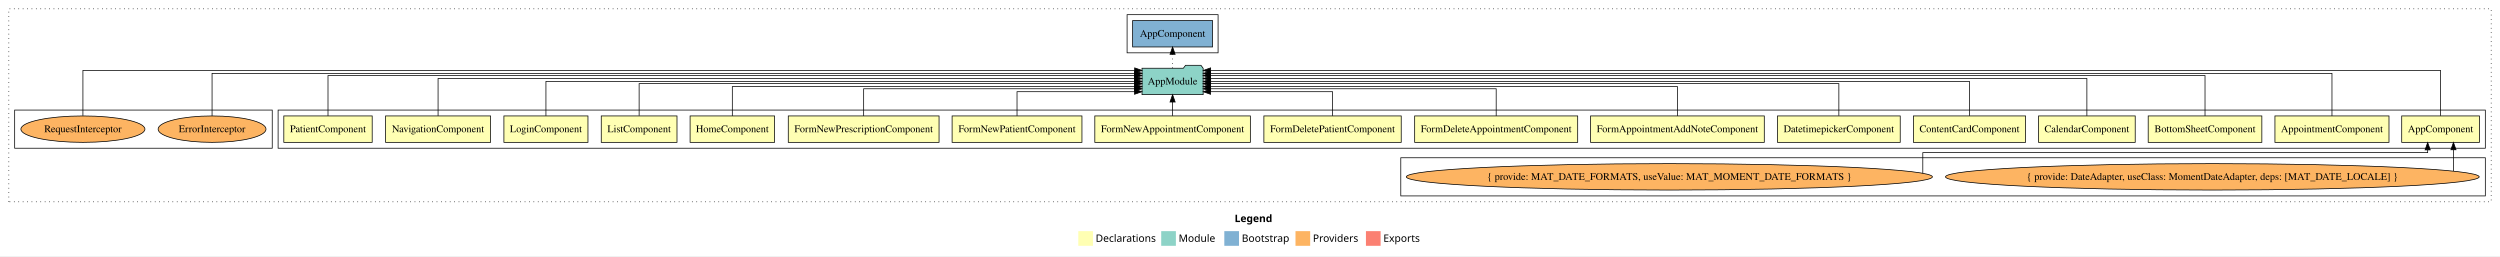
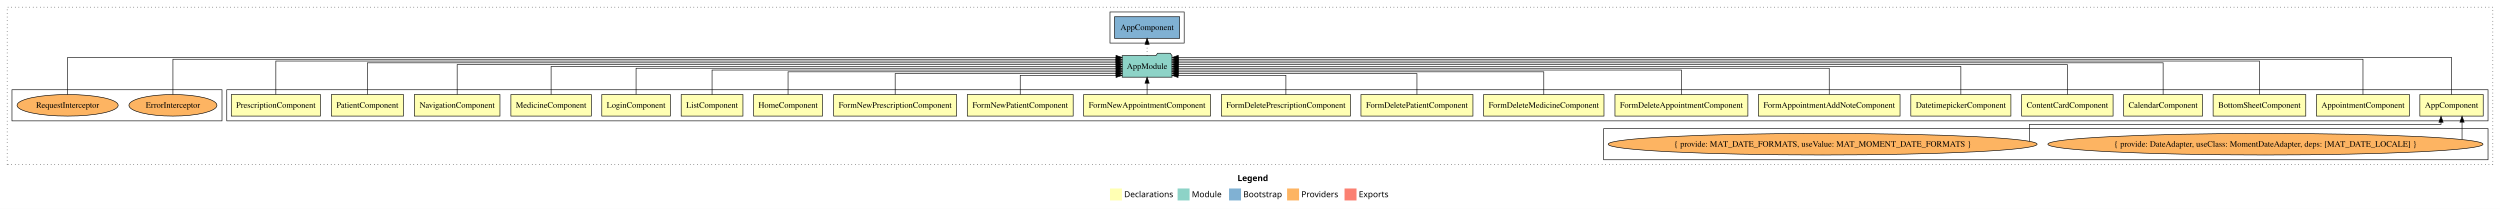
- <svg xmlns="http://www.w3.org/2000/svg" width="3407pt" height="349pt" viewBox="0.00 0.00 3407.00 349.00">
+ <svg xmlns="http://www.w3.org/2000/svg" width="4178pt" height="349pt" viewBox="0.00 0.00 4178.00 349.00">
  <g id="graph0" class="graph" transform="scale(1 1) rotate(0) translate(4 345)">
-     <polygon fill="#ffffff" stroke="transparent" points="-4,4 -4,-345 3403,-345 3403,4 -4,4" />
-     <text text-anchor="start" x="1678.509" y="-42.4" font-family="sans-serif" font-weight="bold" font-size="14.00" fill="#000000">Legend</text>
-     <polygon fill="#ffffb3" stroke="transparent" points="1465.5,-10 1465.5,-30 1485.5,-30 1485.5,-10 1465.5,-10" />
-     <text text-anchor="start" x="1489.129" y="-15.4" font-family="sans-serif" font-size="14.00" fill="#000000">  Declarations</text>
-     <polygon fill="#8dd3c7" stroke="transparent" points="1578.5,-10 1578.5,-30 1598.5,-30 1598.5,-10 1578.5,-10" />
-     <text text-anchor="start" x="1602.225" y="-15.4" font-family="sans-serif" font-size="14.00" fill="#000000">  Module</text>
-     <polygon fill="#80b1d3" stroke="transparent" points="1664.5,-10 1664.5,-30 1684.5,-30 1684.5,-10 1664.5,-10" />
-     <text text-anchor="start" x="1688.281" y="-15.4" font-family="sans-serif" font-size="14.00" fill="#000000">  Bootstrap</text>
-     <polygon fill="#fdb462" stroke="transparent" points="1761.5,-10 1761.5,-30 1781.5,-30 1781.5,-10 1761.5,-10" />
-     <text text-anchor="start" x="1785.173" y="-15.4" font-family="sans-serif" font-size="14.00" fill="#000000">  Providers</text>
-     <polygon fill="#fb8072" stroke="transparent" points="1857.5,-10 1857.5,-30 1877.5,-30 1877.5,-10 1857.5,-10" />
-     <text text-anchor="start" x="1881.226" y="-15.4" font-family="sans-serif" font-size="14.00" fill="#000000">  Exports</text>
+     <polygon fill="#ffffff" stroke="transparent" points="-4,4 -4,-345 4174,-345 4174,4 -4,4" />
+     <text text-anchor="start" x="2064.009" y="-42.4" font-family="sans-serif" font-weight="bold" font-size="14.00" fill="#000000">Legend</text>
+     <polygon fill="#ffffb3" stroke="transparent" points="1851,-10 1851,-30 1871,-30 1871,-10 1851,-10" />
+     <text text-anchor="start" x="1874.629" y="-15.4" font-family="sans-serif" font-size="14.00" fill="#000000">  Declarations</text>
+     <polygon fill="#8dd3c7" stroke="transparent" points="1964,-10 1964,-30 1984,-30 1984,-10 1964,-10" />
+     <text text-anchor="start" x="1987.725" y="-15.4" font-family="sans-serif" font-size="14.00" fill="#000000">  Module</text>
+     <polygon fill="#80b1d3" stroke="transparent" points="2050,-10 2050,-30 2070,-30 2070,-10 2050,-10" />
+     <text text-anchor="start" x="2073.781" y="-15.4" font-family="sans-serif" font-size="14.00" fill="#000000">  Bootstrap</text>
+     <polygon fill="#fdb462" stroke="transparent" points="2147,-10 2147,-30 2167,-30 2167,-10 2147,-10" />
+     <text text-anchor="start" x="2170.673" y="-15.4" font-family="sans-serif" font-size="14.00" fill="#000000">  Providers</text>
+     <polygon fill="#fb8072" stroke="transparent" points="2243,-10 2243,-30 2263,-30 2263,-10 2243,-10" />
+     <text text-anchor="start" x="2266.726" y="-15.4" font-family="sans-serif" font-size="14.00" fill="#000000">  Exports</text>
    <g id="clust1" class="cluster">
-       <polygon fill="none" stroke="#000000" stroke-dasharray="1,5" points="8,-70 8,-333 3391,-333 3391,-70 8,-70" />
+       <polygon fill="none" stroke="#000000" stroke-dasharray="1,5" points="8,-70 8,-333 4162,-333 4162,-70 8,-70" />
    </g>
    <g id="clust2" class="cluster">
-       <polygon fill="none" stroke="#000000" points="375,-143 375,-195 3383,-195 3383,-143 375,-143" />
+       <polygon fill="none" stroke="#000000" points="375,-143 375,-195 4154,-195 4154,-143 375,-143" />
    </g>
    <g id="clust3" class="cluster">
-       <polygon fill="none" stroke="#000000" points="1905,-78 1905,-130 3383,-130 3383,-78 1905,-78" />
-     </g>
-     <g id="clust22" class="cluster">
-       <polygon fill="none" stroke="#000000" points="1532,-273 1532,-325 1656,-325 1656,-273 1532,-273" />
-     </g>
-     <g id="clust23" class="cluster">
+       <polygon fill="none" stroke="#000000" points="2676,-78 2676,-130 4154,-130 4154,-78 2676,-78" />
+     </g>
+     <g id="clust26" class="cluster">
+       <polygon fill="none" stroke="#000000" points="1851,-273 1851,-325 1975,-325 1975,-273 1851,-273" />
+     </g>
+     <g id="clust27" class="cluster">
      <polygon fill="none" stroke="#000000" points="16,-143 16,-195 367,-195 367,-143 16,-143" />
    </g>
    <g id="node1" class="node">
-       <polygon fill="#ffffb3" stroke="#000000" points="3374.94,-187 3269.06,-187 3269.06,-151 3374.94,-151 3374.94,-187" />
-       <text text-anchor="middle" x="3322" y="-164.8" font-family="Times,serif" font-size="14.00" fill="#000000">AppComponent</text>
+       <polygon fill="#ffffb3" stroke="#000000" points="4145.94,-187 4040.06,-187 4040.06,-151 4145.94,-151 4145.94,-187" />
+       <text text-anchor="middle" x="4093" y="-164.8" font-family="Times,serif" font-size="14.00" fill="#000000">AppComponent</text>
+     </g>
+     <g id="node22" class="node">
+       <polygon fill="#8dd3c7" stroke="#000000" points="1954.657,-252 1951.657,-256 1930.657,-256 1927.657,-252 1871.343,-252 1871.343,-216 1954.657,-216 1954.657,-252" />
+       <text text-anchor="middle" x="1913" y="-229.8" font-family="Times,serif" font-size="14.00" fill="#000000">AppModule</text>
+     </g>
+     <g id="edge1" class="edge">
+       <path fill="none" stroke="#000000" d="M4093,-187.153C4093,-210.757 4093,-249 4093,-249 4093,-249 1965.084,-249 1965.084,-249" />
+       <polygon fill="#000000" stroke="#000000" points="1965.084,-245.5 1955.084,-249 1965.084,-252.5 1965.084,-245.5" />
+     </g>
+     <g id="node2" class="node">
+       <polygon fill="#ffffb3" stroke="#000000" points="4022.716,-187 3867.284,-187 3867.284,-151 4022.716,-151 4022.716,-187" />
+       <text text-anchor="middle" x="3945" y="-164.8" font-family="Times,serif" font-size="14.00" fill="#000000">AppointmentComponent</text>
+     </g>
+     <g id="edge4" class="edge">
+       <path fill="none" stroke="#000000" d="M3945,-187.248C3945,-210.018 3945,-246 3945,-246 3945,-246 1964.975,-246 1964.975,-246" />
+       <polygon fill="#000000" stroke="#000000" points="1964.975,-242.5 1954.975,-246 1964.975,-249.5 1964.975,-242.5" />
+     </g>
+     <g id="node3" class="node">
+       <polygon fill="#ffffb3" stroke="#000000" points="3849.444,-187 3694.556,-187 3694.556,-151 3849.444,-151 3849.444,-187" />
+       <text text-anchor="middle" x="3772" y="-164.8" font-family="Times,serif" font-size="14.00" fill="#000000">BottomSheetComponent</text>
+     </g>
+     <g id="edge5" class="edge">
+       <path fill="none" stroke="#000000" d="M3772,-187.292C3772,-209.206 3772,-243 3772,-243 3772,-243 1964.876,-243 1964.876,-243" />
+       <polygon fill="#000000" stroke="#000000" points="1964.876,-239.5 1954.876,-243 1964.876,-246.5 1964.876,-239.5" />
+     </g>
+     <g id="node4" class="node">
+       <polygon fill="#ffffb3" stroke="#000000" points="3676.864,-187 3545.136,-187 3545.136,-151 3676.864,-151 3676.864,-187" />
+       <text text-anchor="middle" x="3611" y="-164.8" font-family="Times,serif" font-size="14.00" fill="#000000">CalendarComponent</text>
+     </g>
+     <g id="edge6" class="edge">
+       <path fill="none" stroke="#000000" d="M3611,-187.284C3611,-208.321 3611,-240 3611,-240 3611,-240 1964.973,-240 1964.973,-240" />
+       <polygon fill="#000000" stroke="#000000" points="1964.973,-236.5 1954.973,-240 1964.973,-243.5 1964.973,-236.5" />
+     </g>
+     <g id="node5" class="node">
+       <polygon fill="#ffffb3" stroke="#000000" points="3527.377,-187 3374.623,-187 3374.623,-151 3527.377,-151 3527.377,-187" />
+       <text text-anchor="middle" x="3451" y="-164.8" font-family="Times,serif" font-size="14.00" fill="#000000">ContentCardComponent</text>
+     </g>
+     <g id="edge7" class="edge">
+       <path fill="none" stroke="#000000" d="M3451,-187.223C3451,-207.365 3451,-237 3451,-237 3451,-237 1964.935,-237 1964.935,-237" />
+       <polygon fill="#000000" stroke="#000000" points="1964.936,-233.5 1954.935,-237 1964.935,-240.5 1964.936,-233.5" />
+     </g>
+     <g id="node6" class="node">
+       <polygon fill="#ffffb3" stroke="#000000" points="3356.626,-187 3189.374,-187 3189.374,-151 3356.626,-151 3356.626,-187" />
+       <text text-anchor="middle" x="3273" y="-164.8" font-family="Times,serif" font-size="14.00" fill="#000000">DatetimepickerComponent</text>
+     </g>
+     <g id="edge8" class="edge">
+       <path fill="none" stroke="#000000" d="M3273,-187.106C3273,-206.339 3273,-234 3273,-234 3273,-234 1964.818,-234 1964.818,-234" />
+       <polygon fill="#000000" stroke="#000000" points="1964.818,-230.5 1954.818,-234 1964.818,-237.5 1964.818,-230.5" />
+     </g>
+     <g id="node7" class="node">
+       <polygon fill="#ffffb3" stroke="#000000" points="3171.368,-187 2934.632,-187 2934.632,-151 3171.368,-151 3171.368,-187" />
+       <text text-anchor="middle" x="3053" y="-164.8" font-family="Times,serif" font-size="14.00" fill="#000000">FormAppointmentAddNoteComponent</text>
+     </g>
+     <g id="edge9" class="edge">
+       <path fill="none" stroke="#000000" d="M3053,-187.267C3053,-205.555 3053,-231 3053,-231 3053,-231 1964.925,-231 1964.925,-231" />
+       <polygon fill="#000000" stroke="#000000" points="1964.925,-227.5 1954.925,-231 1964.925,-234.5 1964.925,-227.5" />
+     </g>
+     <g id="node8" class="node">
+       <polygon fill="#ffffb3" stroke="#000000" points="2917.081,-187 2694.919,-187 2694.919,-151 2917.081,-151 2917.081,-187" />
+       <text text-anchor="middle" x="2806" y="-164.8" font-family="Times,serif" font-size="14.00" fill="#000000">FormDeleteAppointmentComponent</text>
+     </g>
+     <g id="edge10" class="edge">
+       <path fill="none" stroke="#000000" d="M2806,-187.023C2806,-204.373 2806,-228 2806,-228 2806,-228 1964.873,-228 1964.873,-228" />
+       <polygon fill="#000000" stroke="#000000" points="1964.873,-224.5 1954.873,-228 1964.873,-231.5 1964.873,-224.5" />
+     </g>
+     <g id="node9" class="node">
+       <polygon fill="#ffffb3" stroke="#000000" points="2676.567,-187 2475.433,-187 2475.433,-151 2676.567,-151 2676.567,-187" />
+       <text text-anchor="middle" x="2576" y="-164.8" font-family="Times,serif" font-size="14.00" fill="#000000">FormDeleteMedicineComponent</text>
+     </g>
+     <g id="edge11" class="edge">
+       <path fill="none" stroke="#000000" d="M2576,-187.027C2576,-203.398 2576,-225 2576,-225 2576,-225 1964.725,-225 1964.725,-225" />
+       <polygon fill="#000000" stroke="#000000" points="1964.725,-221.5 1954.725,-225 1964.725,-228.5 1964.725,-221.5" />
+     </g>
+     <g id="node10" class="node">
+       <polygon fill="#ffffb3" stroke="#000000" points="2457.581,-187 2270.419,-187 2270.419,-151 2457.581,-151 2457.581,-187" />
+       <text text-anchor="middle" x="2364" y="-164.8" font-family="Times,serif" font-size="14.00" fill="#000000">FormDeletePatientComponent</text>
+     </g>
+     <g id="edge12" class="edge">
+       <path fill="none" stroke="#000000" d="M2364,-187.24C2364,-202.571 2364,-222 2364,-222 2364,-222 1965.024,-222 1965.024,-222" />
+       <polygon fill="#000000" stroke="#000000" points="1965.024,-218.5 1955.024,-222 1965.024,-225.5 1965.024,-218.5" />
+     </g>
+     <g id="node11" class="node">
+       <polygon fill="#ffffb3" stroke="#000000" points="2252.847,-187 2037.153,-187 2037.153,-151 2252.847,-151 2252.847,-187" />
+       <text text-anchor="middle" x="2145" y="-164.8" font-family="Times,serif" font-size="14.00" fill="#000000">FormDeletePrescriptionComponent</text>
+     </g>
+     <g id="edge13" class="edge">
+       <path fill="none" stroke="#000000" d="M2145,-187.051C2145,-201.373 2145,-219 2145,-219 2145,-219 1964.745,-219 1964.745,-219" />
+       <polygon fill="#000000" stroke="#000000" points="1964.745,-215.5 1954.745,-219 1964.745,-222.5 1964.745,-215.5" />
+     </g>
+     <g id="node12" class="node">
+       <polygon fill="#ffffb3" stroke="#000000" points="2018.978,-187 1807.022,-187 1807.022,-151 2018.978,-151 2018.978,-187" />
+       <text text-anchor="middle" x="1913" y="-164.8" font-family="Times,serif" font-size="14.00" fill="#000000">FormNewAppointmentComponent</text>
+     </g>
+     <g id="edge14" class="edge">
+       <path fill="none" stroke="#000000" d="M1913,-187.106C1913,-187.106 1913,-205.991 1913,-205.991" />
+       <polygon fill="#000000" stroke="#000000" points="1909.5,-205.991 1913,-215.991 1916.5,-205.991 1909.5,-205.991" />
+     </g>
+     <g id="node13" class="node">
+       <polygon fill="#ffffb3" stroke="#000000" points="1789.478,-187 1612.522,-187 1612.522,-151 1789.478,-151 1789.478,-187" />
+       <text text-anchor="middle" x="1701" y="-164.8" font-family="Times,serif" font-size="14.00" fill="#000000">FormNewPatientComponent</text>
+     </g>
+     <g id="edge15" class="edge">
+       <path fill="none" stroke="#000000" d="M1701,-187.051C1701,-201.373 1701,-219 1701,-219 1701,-219 1861.116,-219 1861.116,-219" />
+       <polygon fill="#000000" stroke="#000000" points="1861.116,-222.5 1871.116,-219 1861.116,-215.5 1861.116,-222.5" />
+     </g>
+     <g id="node14" class="node">
+       <polygon fill="#ffffb3" stroke="#000000" points="1594.744,-187 1389.256,-187 1389.256,-151 1594.744,-151 1594.744,-187" />
+       <text text-anchor="middle" x="1492" y="-164.8" font-family="Times,serif" font-size="14.00" fill="#000000">FormNewPrescriptionComponent</text>
+     </g>
+     <g id="edge16" class="edge">
+       <path fill="none" stroke="#000000" d="M1492,-187.24C1492,-202.571 1492,-222 1492,-222 1492,-222 1861.094,-222 1861.094,-222" />
+       <polygon fill="#000000" stroke="#000000" points="1861.094,-225.5 1871.094,-222 1861.094,-218.5 1861.094,-225.5" />
+     </g>
+     <g id="node15" class="node">
+       <polygon fill="#ffffb3" stroke="#000000" points="1370.545,-187 1255.455,-187 1255.455,-151 1370.545,-151 1370.545,-187" />
+       <text text-anchor="middle" x="1313" y="-164.8" font-family="Times,serif" font-size="14.00" fill="#000000">HomeComponent</text>
+     </g>
+     <g id="edge17" class="edge">
+       <path fill="none" stroke="#000000" d="M1313,-187.027C1313,-203.398 1313,-225 1313,-225 1313,-225 1861.285,-225 1861.285,-225" />
+       <polygon fill="#000000" stroke="#000000" points="1861.286,-228.5 1871.285,-225 1861.285,-221.5 1861.286,-228.5" />
+     </g>
+     <g id="node16" class="node">
+       <polygon fill="#ffffb3" stroke="#000000" points="1237.611,-187 1134.389,-187 1134.389,-151 1237.611,-151 1237.611,-187" />
+       <text text-anchor="middle" x="1186" y="-164.8" font-family="Times,serif" font-size="14.00" fill="#000000">ListComponent</text>
+     </g>
+     <g id="edge18" class="edge">
+       <path fill="none" stroke="#000000" d="M1186,-187.023C1186,-204.373 1186,-228 1186,-228 1186,-228 1861.302,-228 1861.302,-228" />
+       <polygon fill="#000000" stroke="#000000" points="1861.302,-231.5 1871.302,-228 1861.302,-224.5 1861.302,-231.5" />
+     </g>
+     <g id="node17" class="node">
+       <polygon fill="#ffffb3" stroke="#000000" points="1116.276,-187 1001.724,-187 1001.724,-151 1116.276,-151 1116.276,-187" />
+       <text text-anchor="middle" x="1059" y="-164.8" font-family="Times,serif" font-size="14.00" fill="#000000">LoginComponent</text>
+     </g>
+     <g id="edge19" class="edge">
+       <path fill="none" stroke="#000000" d="M1059,-187.267C1059,-205.555 1059,-231 1059,-231 1059,-231 1861.232,-231 1861.232,-231" />
+       <polygon fill="#000000" stroke="#000000" points="1861.232,-234.5 1871.232,-231 1861.232,-227.5 1861.232,-234.5" />
    </g>
    <g id="node18" class="node">
-       <polygon fill="#8dd3c7" stroke="#000000" points="1635.657,-252 1632.657,-256 1611.657,-256 1608.657,-252 1552.343,-252 1552.343,-216 1635.657,-216 1635.657,-252" />
-       <text text-anchor="middle" x="1594" y="-229.8" font-family="Times,serif" font-size="14.00" fill="#000000">AppModule</text>
-     </g>
-     <g id="edge1" class="edge">
-       <path fill="none" stroke="#000000" d="M3322,-187.153C3322,-210.757 3322,-249 3322,-249 3322,-249 1645.859,-249 1645.859,-249" />
-       <polygon fill="#000000" stroke="#000000" points="1645.859,-245.5 1635.859,-249 1645.859,-252.5 1645.859,-245.5" />
-     </g>
-     <g id="node2" class="node">
-       <polygon fill="#ffffb3" stroke="#000000" points="3251.716,-187 3096.284,-187 3096.284,-151 3251.716,-151 3251.716,-187" />
-       <text text-anchor="middle" x="3174" y="-164.8" font-family="Times,serif" font-size="14.00" fill="#000000">AppointmentComponent</text>
-     </g>
-     <g id="edge4" class="edge">
-       <path fill="none" stroke="#000000" d="M3174,-187.011C3174,-209.485 3174,-245 3174,-245 3174,-245 1645.854,-245 1645.854,-245" />
-       <polygon fill="#000000" stroke="#000000" points="1645.854,-241.5 1635.854,-245 1645.854,-248.5 1645.854,-241.5" />
-     </g>
-     <g id="node3" class="node">
-       <polygon fill="#ffffb3" stroke="#000000" points="3078.444,-187 2923.556,-187 2923.556,-151 3078.444,-151 3078.444,-187" />
-       <text text-anchor="middle" x="3001" y="-164.8" font-family="Times,serif" font-size="14.00" fill="#000000">BottomSheetComponent</text>
-     </g>
-     <g id="edge5" class="edge">
-       <path fill="none" stroke="#000000" d="M3001,-187.045C3001,-208.662 3001,-242 3001,-242 3001,-242 1645.727,-242 1645.727,-242" />
-       <polygon fill="#000000" stroke="#000000" points="1645.727,-238.5 1635.727,-242 1645.727,-245.5 1645.727,-238.5" />
-     </g>
-     <g id="node4" class="node">
-       <polygon fill="#ffffb3" stroke="#000000" points="2905.864,-187 2774.136,-187 2774.136,-151 2905.864,-151 2905.864,-187" />
-       <text text-anchor="middle" x="2840" y="-164.8" font-family="Times,serif" font-size="14.00" fill="#000000">CalendarComponent</text>
-     </g>
-     <g id="edge6" class="edge">
-       <path fill="none" stroke="#000000" d="M2840,-187.129C2840,-207.572 2840,-238 2840,-238 2840,-238 1645.813,-238 1645.813,-238" />
-       <polygon fill="#000000" stroke="#000000" points="1645.813,-234.5 1635.813,-238 1645.813,-241.5 1645.813,-234.5" />
-     </g>
-     <g id="node5" class="node">
-       <polygon fill="#ffffb3" stroke="#000000" points="2756.377,-187 2603.623,-187 2603.623,-151 2756.377,-151 2756.377,-187" />
-       <text text-anchor="middle" x="2680" y="-164.8" font-family="Times,serif" font-size="14.00" fill="#000000">ContentCardComponent</text>
-     </g>
-     <g id="edge7" class="edge">
-       <path fill="none" stroke="#000000" d="M2680,-187.106C2680,-206.339 2680,-234 2680,-234 2680,-234 1645.907,-234 1645.907,-234" />
-       <polygon fill="#000000" stroke="#000000" points="1645.907,-230.5 1635.907,-234 1645.907,-237.5 1645.907,-230.5" />
-     </g>
-     <g id="node6" class="node">
-       <polygon fill="#ffffb3" stroke="#000000" points="2585.626,-187 2418.374,-187 2418.374,-151 2585.626,-151 2585.626,-187" />
-       <text text-anchor="middle" x="2502" y="-164.8" font-family="Times,serif" font-size="14.00" fill="#000000">DatetimepickerComponent</text>
-     </g>
-     <g id="edge8" class="edge">
-       <path fill="none" stroke="#000000" d="M2502,-187.267C2502,-205.555 2502,-231 2502,-231 2502,-231 1645.674,-231 1645.674,-231" />
-       <polygon fill="#000000" stroke="#000000" points="1645.674,-227.5 1635.674,-231 1645.674,-234.5 1645.674,-227.5" />
-     </g>
-     <g id="node7" class="node">
-       <polygon fill="#ffffb3" stroke="#000000" points="2400.368,-187 2163.632,-187 2163.632,-151 2400.368,-151 2400.368,-187" />
-       <text text-anchor="middle" x="2282" y="-164.8" font-family="Times,serif" font-size="14.00" fill="#000000">FormAppointmentAddNoteComponent</text>
-     </g>
-     <g id="edge9" class="edge">
-       <path fill="none" stroke="#000000" d="M2282,-187.034C2282,-204.06 2282,-227 2282,-227 2282,-227 1645.745,-227 1645.745,-227" />
-       <polygon fill="#000000" stroke="#000000" points="1645.745,-223.5 1635.745,-227 1645.745,-230.5 1645.745,-223.5" />
-     </g>
-     <g id="node8" class="node">
-       <polygon fill="#ffffb3" stroke="#000000" points="2146.081,-187 1923.919,-187 1923.919,-151 2146.081,-151 2146.081,-187" />
-       <text text-anchor="middle" x="2035" y="-164.8" font-family="Times,serif" font-size="14.00" fill="#000000">FormDeleteAppointmentComponent</text>
-     </g>
-     <g id="edge10" class="edge">
-       <path fill="none" stroke="#000000" d="M2035,-187.009C2035,-203.049 2035,-224 2035,-224 2035,-224 1645.886,-224 1645.886,-224" />
-       <polygon fill="#000000" stroke="#000000" points="1645.886,-220.5 1635.886,-224 1645.886,-227.5 1645.886,-220.5" />
-     </g>
-     <g id="node9" class="node">
-       <polygon fill="#ffffb3" stroke="#000000" points="1905.581,-187 1718.419,-187 1718.419,-151 1905.581,-151 1905.581,-187" />
-       <text text-anchor="middle" x="1812" y="-164.8" font-family="Times,serif" font-size="14.00" fill="#000000">FormDeletePatientComponent</text>
-     </g>
-     <g id="edge11" class="edge">
-       <path fill="none" stroke="#000000" d="M1812,-187.124C1812,-201.783 1812,-220 1812,-220 1812,-220 1645.775,-220 1645.775,-220" />
-       <polygon fill="#000000" stroke="#000000" points="1645.775,-216.5 1635.775,-220 1645.775,-223.5 1645.775,-216.5" />
-     </g>
-     <g id="node10" class="node">
-       <polygon fill="#ffffb3" stroke="#000000" points="1699.978,-187 1488.022,-187 1488.022,-151 1699.978,-151 1699.978,-187" />
-       <text text-anchor="middle" x="1594" y="-164.8" font-family="Times,serif" font-size="14.00" fill="#000000">FormNewAppointmentComponent</text>
-     </g>
-     <g id="edge12" class="edge">
-       <path fill="none" stroke="#000000" d="M1594,-187.106C1594,-187.106 1594,-205.991 1594,-205.991" />
-       <polygon fill="#000000" stroke="#000000" points="1590.5,-205.991 1594,-215.991 1597.5,-205.991 1590.5,-205.991" />
-     </g>
-     <g id="node11" class="node">
-       <polygon fill="#ffffb3" stroke="#000000" points="1470.478,-187 1293.522,-187 1293.522,-151 1470.478,-151 1470.478,-187" />
-       <text text-anchor="middle" x="1382" y="-164.8" font-family="Times,serif" font-size="14.00" fill="#000000">FormNewPatientComponent</text>
-     </g>
-     <g id="edge13" class="edge">
-       <path fill="none" stroke="#000000" d="M1382,-187.124C1382,-201.783 1382,-220 1382,-220 1382,-220 1542.116,-220 1542.116,-220" />
-       <polygon fill="#000000" stroke="#000000" points="1542.116,-223.5 1552.116,-220 1542.116,-216.5 1542.116,-223.5" />
-     </g>
-     <g id="node12" class="node">
-       <polygon fill="#ffffb3" stroke="#000000" points="1275.744,-187 1070.256,-187 1070.256,-151 1275.744,-151 1275.744,-187" />
-       <text text-anchor="middle" x="1173" y="-164.8" font-family="Times,serif" font-size="14.00" fill="#000000">FormNewPrescriptionComponent</text>
-     </g>
-     <g id="edge14" class="edge">
-       <path fill="none" stroke="#000000" d="M1173,-187.009C1173,-203.049 1173,-224 1173,-224 1173,-224 1542.094,-224 1542.094,-224" />
-       <polygon fill="#000000" stroke="#000000" points="1542.094,-227.5 1552.094,-224 1542.094,-220.5 1542.094,-227.5" />
-     </g>
-     <g id="node13" class="node">
-       <polygon fill="#ffffb3" stroke="#000000" points="1051.545,-187 936.455,-187 936.455,-151 1051.545,-151 1051.545,-187" />
-       <text text-anchor="middle" x="994" y="-164.8" font-family="Times,serif" font-size="14.00" fill="#000000">HomeComponent</text>
-     </g>
-     <g id="edge15" class="edge">
-       <path fill="none" stroke="#000000" d="M994,-187.034C994,-204.06 994,-227 994,-227 994,-227 1542.285,-227 1542.285,-227" />
-       <polygon fill="#000000" stroke="#000000" points="1542.286,-230.5 1552.285,-227 1542.285,-223.5 1542.286,-230.5" />
-     </g>
-     <g id="node14" class="node">
-       <polygon fill="#ffffb3" stroke="#000000" points="918.611,-187 815.389,-187 815.389,-151 918.611,-151 918.611,-187" />
-       <text text-anchor="middle" x="867" y="-164.8" font-family="Times,serif" font-size="14.00" fill="#000000">ListComponent</text>
-     </g>
-     <g id="edge16" class="edge">
-       <path fill="none" stroke="#000000" d="M867,-187.267C867,-205.555 867,-231 867,-231 867,-231 1542.302,-231 1542.302,-231" />
-       <polygon fill="#000000" stroke="#000000" points="1542.302,-234.5 1552.302,-231 1542.302,-227.5 1542.302,-234.5" />
-     </g>
-     <g id="node15" class="node">
-       <polygon fill="#ffffb3" stroke="#000000" points="797.276,-187 682.724,-187 682.724,-151 797.276,-151 797.276,-187" />
-       <text text-anchor="middle" x="740" y="-164.8" font-family="Times,serif" font-size="14.00" fill="#000000">LoginComponent</text>
-     </g>
-     <g id="edge17" class="edge">
-       <path fill="none" stroke="#000000" d="M740,-187.106C740,-206.339 740,-234 740,-234 740,-234 1542.232,-234 1542.232,-234" />
-       <polygon fill="#000000" stroke="#000000" points="1542.232,-237.5 1552.232,-234 1542.232,-230.5 1542.232,-237.5" />
-     </g>
-     <g id="node16" class="node">
-       <polygon fill="#ffffb3" stroke="#000000" points="664.541,-187 521.459,-187 521.459,-151 664.541,-151 664.541,-187" />
-       <text text-anchor="middle" x="593" y="-164.8" font-family="Times,serif" font-size="14.00" fill="#000000">NavigationComponent</text>
-     </g>
-     <g id="edge18" class="edge">
-       <path fill="none" stroke="#000000" d="M593,-187.129C593,-207.572 593,-238 593,-238 593,-238 1542.263,-238 1542.263,-238" />
-       <polygon fill="#000000" stroke="#000000" points="1542.263,-241.5 1552.263,-238 1542.263,-234.5 1542.263,-241.5" />
-     </g>
-     <g id="node17" class="node">
-       <polygon fill="#ffffb3" stroke="#000000" points="503.216,-187 382.784,-187 382.784,-151 503.216,-151 503.216,-187" />
-       <text text-anchor="middle" x="443" y="-164.8" font-family="Times,serif" font-size="14.00" fill="#000000">PatientComponent</text>
-     </g>
-     <g id="edge19" class="edge">
-       <path fill="none" stroke="#000000" d="M443,-187.045C443,-208.662 443,-242 443,-242 443,-242 1542.013,-242 1542.013,-242" />
-       <polygon fill="#000000" stroke="#000000" points="1542.014,-245.5 1552.013,-242 1542.013,-238.5 1542.014,-245.5" />
+       <polygon fill="#ffffb3" stroke="#000000" points="984.202,-187 849.798,-187 849.798,-151 984.202,-151 984.202,-187" />
+       <text text-anchor="middle" x="917" y="-164.8" font-family="Times,serif" font-size="14.00" fill="#000000">MedicineComponent</text>
+     </g>
+     <g id="edge20" class="edge">
+       <path fill="none" stroke="#000000" d="M917,-187.106C917,-206.339 917,-234 917,-234 917,-234 1861.156,-234 1861.156,-234" />
+       <polygon fill="#000000" stroke="#000000" points="1861.156,-237.5 1871.156,-234 1861.156,-230.5 1861.156,-237.5" />
+     </g>
+     <g id="node19" class="node">
+       <polygon fill="#ffffb3" stroke="#000000" points="831.541,-187 688.459,-187 688.459,-151 831.541,-151 831.541,-187" />
+       <text text-anchor="middle" x="760" y="-164.8" font-family="Times,serif" font-size="14.00" fill="#000000">NavigationComponent</text>
+     </g>
+     <g id="edge21" class="edge">
+       <path fill="none" stroke="#000000" d="M760,-187.223C760,-207.365 760,-237 760,-237 760,-237 1861.283,-237 1861.283,-237" />
+       <polygon fill="#000000" stroke="#000000" points="1861.283,-240.5 1871.283,-237 1861.283,-233.5 1861.283,-240.5" />
+     </g>
+     <g id="node20" class="node">
+       <polygon fill="#ffffb3" stroke="#000000" points="670.216,-187 549.784,-187 549.784,-151 670.216,-151 670.216,-187" />
+       <text text-anchor="middle" x="610" y="-164.8" font-family="Times,serif" font-size="14.00" fill="#000000">PatientComponent</text>
+     </g>
+     <g id="edge22" class="edge">
+       <path fill="none" stroke="#000000" d="M610,-187.284C610,-208.321 610,-240 610,-240 610,-240 1861.123,-240 1861.123,-240" />
+       <polygon fill="#000000" stroke="#000000" points="1861.123,-243.5 1871.123,-240 1861.123,-236.5 1861.123,-243.5" />
    </g>
    <g id="node21" class="node">
-       <polygon fill="#80b1d3" stroke="#000000" points="1648.439,-317 1539.561,-317 1539.561,-281 1648.439,-281 1648.439,-317" />
-       <text text-anchor="middle" x="1594" y="-294.8" font-family="Times,serif" font-size="14.00" fill="#000000">AppComponent </text>
-     </g>
-     <g id="edge20" class="edge">
-       <path fill="none" stroke="#000000" stroke-dasharray="1,5" d="M1594,-252.106C1594,-252.106 1594,-270.991 1594,-270.991" />
-       <polygon fill="#000000" stroke="#000000" points="1590.5,-270.991 1594,-280.991 1597.5,-270.991 1590.5,-270.991" />
-     </g>
-     <g id="node19" class="node">
-       <ellipse fill="#fdb462" stroke="#000000" cx="3011" cy="-104" rx="363.64" ry="18" />
-       <text text-anchor="middle" x="3011" y="-99.8" font-family="Times,serif" font-size="14.00" fill="#000000">{ provide: DateAdapter, useClass: MomentDateAdapter, deps: [MAT_DATE_LOCALE] }</text>
+       <polygon fill="#ffffb3" stroke="#000000" points="531.482,-187 382.518,-187 382.518,-151 531.482,-151 531.482,-187" />
+       <text text-anchor="middle" x="457" y="-164.8" font-family="Times,serif" font-size="14.00" fill="#000000">PrescriptionComponent</text>
+     </g>
+     <g id="edge23" class="edge">
+       <path fill="none" stroke="#000000" d="M457,-187.292C457,-209.206 457,-243 457,-243 457,-243 1860.995,-243 1860.995,-243" />
+       <polygon fill="#000000" stroke="#000000" points="1860.995,-246.5 1870.995,-243 1860.995,-239.5 1860.995,-246.5" />
+     </g>
+     <g id="node25" class="node">
+       <polygon fill="#80b1d3" stroke="#000000" points="1967.439,-317 1858.561,-317 1858.561,-281 1967.439,-281 1967.439,-317" />
+       <text text-anchor="middle" x="1913" y="-294.8" font-family="Times,serif" font-size="14.00" fill="#000000">AppComponent </text>
+     </g>
+     <g id="edge24" class="edge">
+       <path fill="none" stroke="#000000" stroke-dasharray="1,5" d="M1913,-252.106C1913,-252.106 1913,-270.991 1913,-270.991" />
+       <polygon fill="#000000" stroke="#000000" points="1909.5,-270.991 1913,-280.991 1916.5,-270.991 1909.5,-270.991" />
+     </g>
+     <g id="node23" class="node">
+       <ellipse fill="#fdb462" stroke="#000000" cx="3782" cy="-104" rx="363.64" ry="18" />
+       <text text-anchor="middle" x="3782" y="-99.8" font-family="Times,serif" font-size="14.00" fill="#000000">{ provide: DateAdapter, useClass: MomentDateAdapter, deps: [MAT_DATE_LOCALE] }</text>
    </g>
    <g id="edge2" class="edge">
-       <path fill="none" stroke="#000000" d="M3339.573,-111.97C3339.573,-111.97 3339.573,-140.872 3339.573,-140.872" />
-       <polygon fill="#000000" stroke="#000000" points="3336.073,-140.872 3339.573,-150.872 3343.073,-140.872 3336.073,-140.872" />
-     </g>
-     <g id="node20" class="node">
-       <ellipse fill="#fdb462" stroke="#000000" cx="2271" cy="-104" rx="358.471" ry="18" />
-       <text text-anchor="middle" x="2271" y="-99.8" font-family="Times,serif" font-size="14.00" fill="#000000">{ provide: MAT_DATE_FORMATS, useValue: MAT_MOMENT_DATE_FORMATS }</text>
+       <path fill="none" stroke="#000000" d="M4110.573,-111.97C4110.573,-111.97 4110.573,-140.872 4110.573,-140.872" />
+       <polygon fill="#000000" stroke="#000000" points="4107.073,-140.872 4110.573,-150.872 4114.073,-140.872 4107.073,-140.872" />
+     </g>
+     <g id="node24" class="node">
+       <ellipse fill="#fdb462" stroke="#000000" cx="3042" cy="-104" rx="358.471" ry="18" />
+       <text text-anchor="middle" x="3042" y="-99.8" font-family="Times,serif" font-size="14.00" fill="#000000">{ provide: MAT_DATE_FORMATS, useValue: MAT_MOMENT_DATE_FORMATS }</text>
    </g>
    <g id="edge3" class="edge">
-       <path fill="none" stroke="#000000" d="M2616.399,-108.869C2616.399,-118.049 2616.399,-137 2616.399,-137 2616.399,-137 3304.427,-137 3304.427,-137 3304.427,-137 3304.427,-140.757 3304.427,-140.757" />
-       <polygon fill="#000000" stroke="#000000" points="3300.927,-140.757 3304.427,-150.757 3307.927,-140.757 3300.927,-140.757" />
-     </g>
-     <g id="node22" class="node">
+       <path fill="none" stroke="#000000" d="M3387.399,-108.869C3387.399,-118.049 3387.399,-137 3387.399,-137 3387.399,-137 4075.427,-137 4075.427,-137 4075.427,-137 4075.427,-140.757 4075.427,-140.757" />
+       <polygon fill="#000000" stroke="#000000" points="4071.927,-140.757 4075.427,-150.757 4078.927,-140.757 4071.927,-140.757" />
+     </g>
+     <g id="node26" class="node">
      <ellipse fill="#fdb462" stroke="#000000" cx="285" cy="-169" rx="73.533" ry="18" />
      <text text-anchor="middle" x="285" y="-164.8" font-family="Times,serif" font-size="14.00" fill="#000000">ErrorInterceptor</text>
    </g>
-     <g id="edge21" class="edge">
-       <path fill="none" stroke="#000000" d="M285,-187.011C285,-209.485 285,-245 285,-245 285,-245 1542.297,-245 1542.297,-245" />
-       <polygon fill="#000000" stroke="#000000" points="1542.297,-248.5 1552.297,-245 1542.297,-241.5 1542.297,-248.5" />
-     </g>
-     <g id="node23" class="node">
+     <g id="edge25" class="edge">
+       <path fill="none" stroke="#000000" d="M285,-187.248C285,-210.018 285,-246 285,-246 285,-246 1861.121,-246 1861.121,-246" />
+       <polygon fill="#000000" stroke="#000000" points="1861.121,-249.5 1871.121,-246 1861.121,-242.5 1861.121,-249.5" />
+     </g>
+     <g id="node27" class="node">
      <ellipse fill="#fdb462" stroke="#000000" cx="109" cy="-169" rx="84.507" ry="18" />
      <text text-anchor="middle" x="109" y="-164.8" font-family="Times,serif" font-size="14.00" fill="#000000">RequestInterceptor</text>
    </g>
-     <g id="edge22" class="edge">
-       <path fill="none" stroke="#000000" d="M109,-187.153C109,-210.757 109,-249 109,-249 109,-249 1542.342,-249 1542.342,-249" />
-       <polygon fill="#000000" stroke="#000000" points="1542.342,-252.5 1552.342,-249 1542.342,-245.5 1542.342,-252.5" />
+     <g id="edge26" class="edge">
+       <path fill="none" stroke="#000000" d="M109,-187.153C109,-210.757 109,-249 109,-249 109,-249 1861.063,-249 1861.063,-249" />
+       <polygon fill="#000000" stroke="#000000" points="1861.063,-252.5 1871.063,-249 1861.063,-245.5 1861.063,-252.5" />
    </g>
  </g>
</svg>
